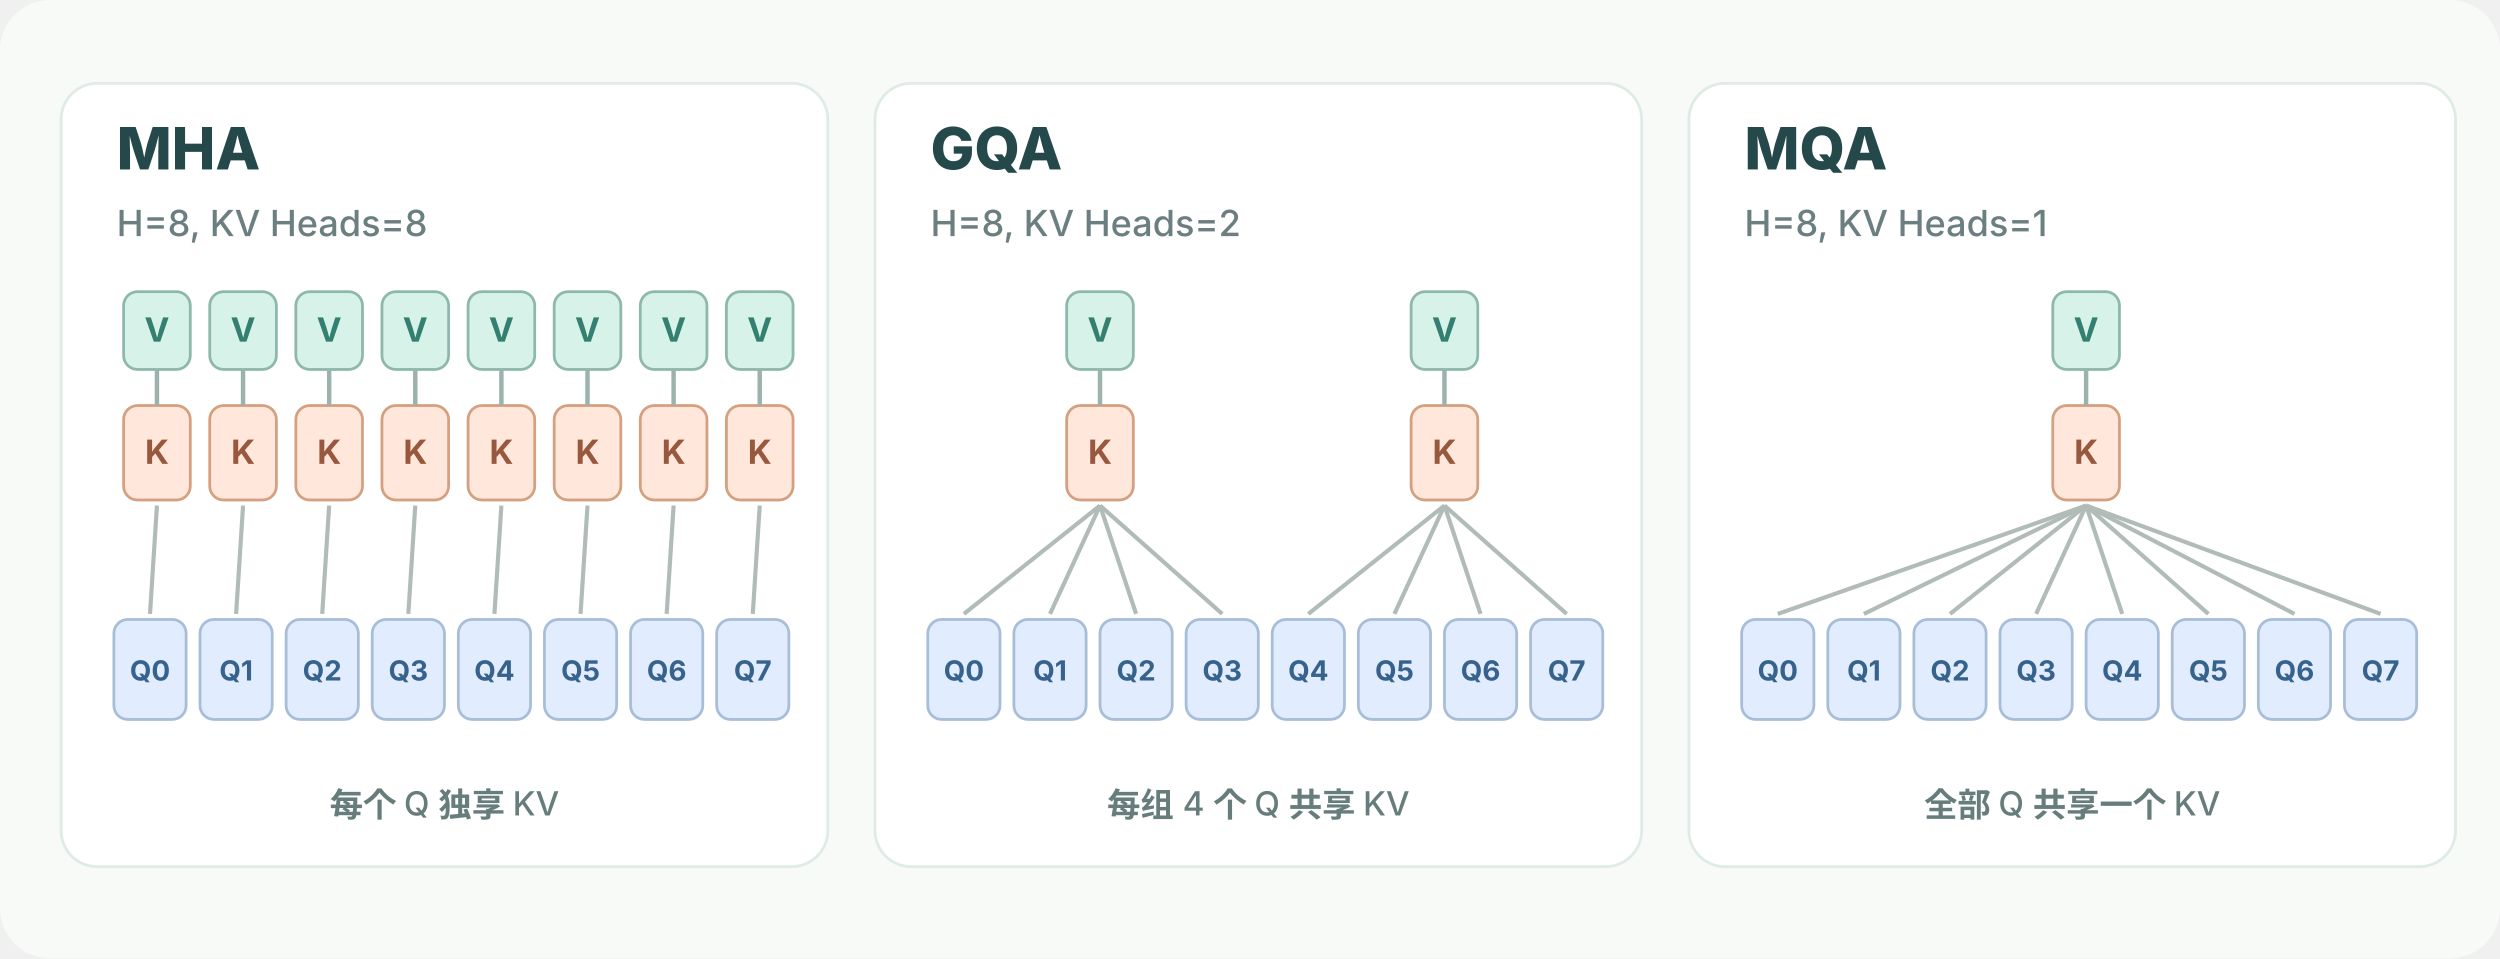
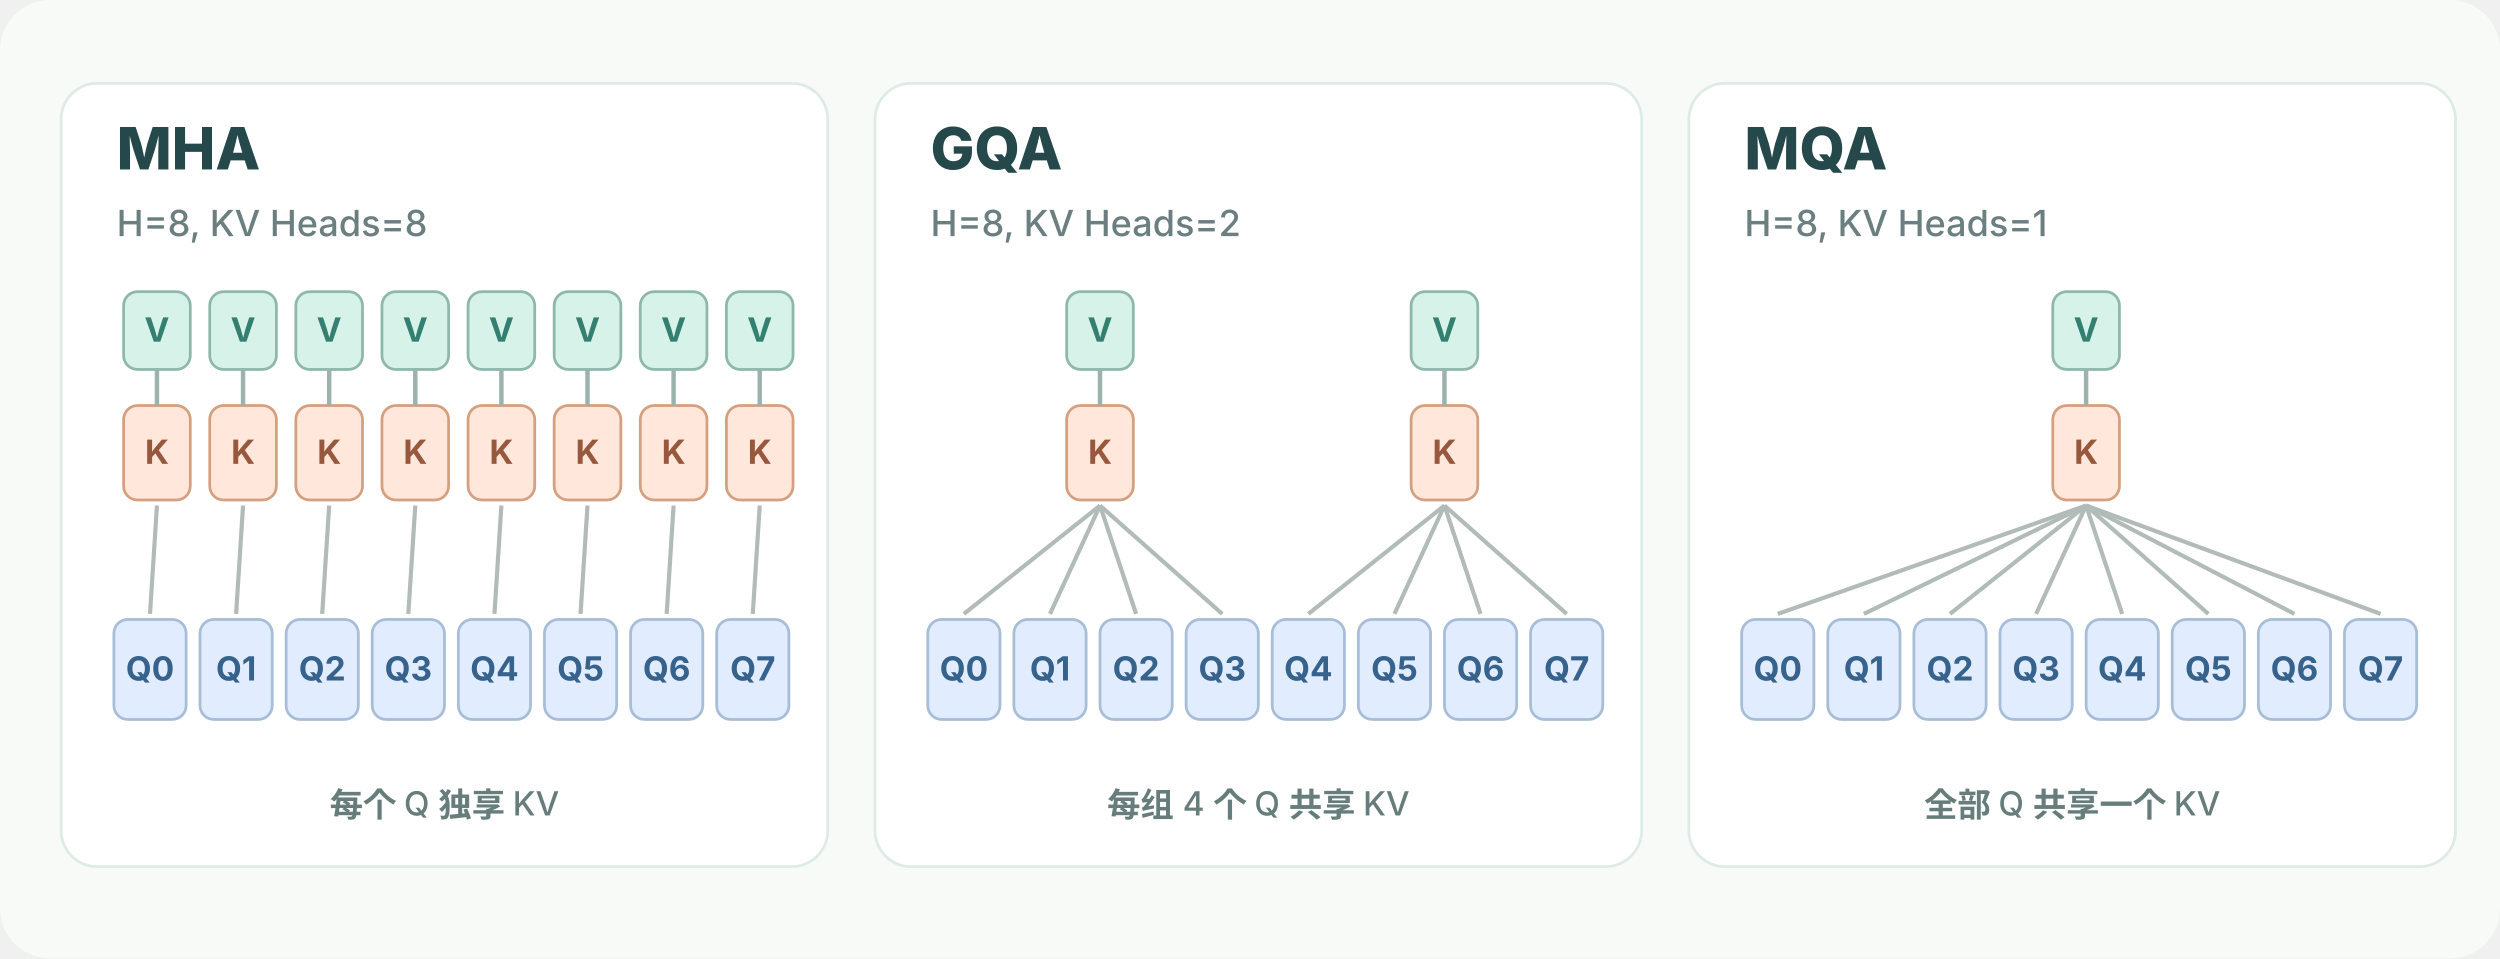
<svg xmlns="http://www.w3.org/2000/svg" viewBox="0 0 900 345" role="img" aria-label="三栏对比8个查询头分别使用8、2、1个键值头的共享结构" font-family="system-ui,-apple-system,'PingFang SC',sans-serif">
  <rect width="900" height="345" rx="18" fill="#f7faf7" />
  <rect x="22" y="30" width="276" height="282" rx="13" fill="#ffffff" stroke="#deebe7" />
  <text x="42" y="61" font-size="21" fill="#25494b" font-weight="800" text-anchor="start">MHA</text>
  <text x="42" y="85" font-size="13" fill="#6b7e80" font-weight="500" text-anchor="start">H=8, KV Heads=8</text>
  <rect x="41" y="223" width="26" height="36" rx="5" fill="#e1edff" stroke="#a8bdd8" />
-   <text x="54" y="245" font-size="10" fill="#37628c" font-weight="700" text-anchor="middle">Q0</text>
+   <text x="54" y="245" font-size="12" fill="#37628c" font-weight="700" text-anchor="middle">Q0</text>
  <line x1="54" y1="221" x2="56.5" y2="182" stroke="#b1bbb8" stroke-width="1.5" />
  <rect x="72" y="223" width="26" height="36" rx="5" fill="#e1edff" stroke="#a8bdd8" />
-   <text x="85" y="245" font-size="10" fill="#37628c" font-weight="700" text-anchor="middle">Q1</text>
+   <text x="85" y="245" font-size="12" fill="#37628c" font-weight="700" text-anchor="middle">Q1</text>
  <line x1="85" y1="221" x2="87.5" y2="182" stroke="#b1bbb8" stroke-width="1.5" />
  <rect x="103" y="223" width="26" height="36" rx="5" fill="#e1edff" stroke="#a8bdd8" />
-   <text x="116" y="245" font-size="10" fill="#37628c" font-weight="700" text-anchor="middle">Q2</text>
+   <text x="116" y="245" font-size="12" fill="#37628c" font-weight="700" text-anchor="middle">Q2</text>
  <line x1="116" y1="221" x2="118.5" y2="182" stroke="#b1bbb8" stroke-width="1.5" />
  <rect x="134" y="223" width="26" height="36" rx="5" fill="#e1edff" stroke="#a8bdd8" />
-   <text x="147" y="245" font-size="10" fill="#37628c" font-weight="700" text-anchor="middle">Q3</text>
+   <text x="147" y="245" font-size="12" fill="#37628c" font-weight="700" text-anchor="middle">Q3</text>
  <line x1="147" y1="221" x2="149.5" y2="182" stroke="#b1bbb8" stroke-width="1.5" />
  <rect x="165" y="223" width="26" height="36" rx="5" fill="#e1edff" stroke="#a8bdd8" />
-   <text x="178" y="245" font-size="10" fill="#37628c" font-weight="700" text-anchor="middle">Q4</text>
+   <text x="178" y="245" font-size="12" fill="#37628c" font-weight="700" text-anchor="middle">Q4</text>
  <line x1="178" y1="221" x2="180.5" y2="182" stroke="#b1bbb8" stroke-width="1.5" />
  <rect x="196" y="223" width="26" height="36" rx="5" fill="#e1edff" stroke="#a8bdd8" />
-   <text x="209" y="245" font-size="10" fill="#37628c" font-weight="700" text-anchor="middle">Q5</text>
+   <text x="209" y="245" font-size="12" fill="#37628c" font-weight="700" text-anchor="middle">Q5</text>
  <line x1="209" y1="221" x2="211.5" y2="182" stroke="#b1bbb8" stroke-width="1.5" />
  <rect x="227" y="223" width="26" height="36" rx="5" fill="#e1edff" stroke="#a8bdd8" />
-   <text x="240" y="245" font-size="10" fill="#37628c" font-weight="700" text-anchor="middle">Q6</text>
+   <text x="240" y="245" font-size="12" fill="#37628c" font-weight="700" text-anchor="middle">Q6</text>
  <line x1="240" y1="221" x2="242.5" y2="182" stroke="#b1bbb8" stroke-width="1.5" />
  <rect x="258" y="223" width="26" height="36" rx="5" fill="#e1edff" stroke="#a8bdd8" />
-   <text x="271" y="245" font-size="10" fill="#37628c" font-weight="700" text-anchor="middle">Q7</text>
+   <text x="271" y="245" font-size="12" fill="#37628c" font-weight="700" text-anchor="middle">Q7</text>
  <line x1="271" y1="221" x2="273.5" y2="182" stroke="#b1bbb8" stroke-width="1.5" />
  <rect x="44.5" y="146" width="24" height="34" rx="5" fill="#ffe8db" stroke="#d4a080" />
  <text x="56.5" y="167" font-size="12" fill="#98583d" font-weight="750" text-anchor="middle">K</text>
  <rect x="44.5" y="105" width="24" height="28" rx="5" fill="#d7f2e9" stroke="#8eb8ab" />
  <text x="56.5" y="123" font-size="12" fill="#337f70" font-weight="750" text-anchor="middle">V</text>
  <line x1="56.5" y1="133" x2="56.5" y2="146" stroke="#9cb2ad" stroke-width="1.6" />
  <rect x="75.5" y="146" width="24" height="34" rx="5" fill="#ffe8db" stroke="#d4a080" />
  <text x="87.5" y="167" font-size="12" fill="#98583d" font-weight="750" text-anchor="middle">K</text>
  <rect x="75.5" y="105" width="24" height="28" rx="5" fill="#d7f2e9" stroke="#8eb8ab" />
  <text x="87.5" y="123" font-size="12" fill="#337f70" font-weight="750" text-anchor="middle">V</text>
  <line x1="87.5" y1="133" x2="87.5" y2="146" stroke="#9cb2ad" stroke-width="1.6" />
  <rect x="106.5" y="146" width="24" height="34" rx="5" fill="#ffe8db" stroke="#d4a080" />
  <text x="118.5" y="167" font-size="12" fill="#98583d" font-weight="750" text-anchor="middle">K</text>
  <rect x="106.5" y="105" width="24" height="28" rx="5" fill="#d7f2e9" stroke="#8eb8ab" />
  <text x="118.5" y="123" font-size="12" fill="#337f70" font-weight="750" text-anchor="middle">V</text>
  <line x1="118.5" y1="133" x2="118.5" y2="146" stroke="#9cb2ad" stroke-width="1.6" />
  <rect x="137.5" y="146" width="24" height="34" rx="5" fill="#ffe8db" stroke="#d4a080" />
  <text x="149.5" y="167" font-size="12" fill="#98583d" font-weight="750" text-anchor="middle">K</text>
  <rect x="137.5" y="105" width="24" height="28" rx="5" fill="#d7f2e9" stroke="#8eb8ab" />
  <text x="149.5" y="123" font-size="12" fill="#337f70" font-weight="750" text-anchor="middle">V</text>
  <line x1="149.5" y1="133" x2="149.5" y2="146" stroke="#9cb2ad" stroke-width="1.6" />
  <rect x="168.5" y="146" width="24" height="34" rx="5" fill="#ffe8db" stroke="#d4a080" />
  <text x="180.5" y="167" font-size="12" fill="#98583d" font-weight="750" text-anchor="middle">K</text>
  <rect x="168.5" y="105" width="24" height="28" rx="5" fill="#d7f2e9" stroke="#8eb8ab" />
  <text x="180.5" y="123" font-size="12" fill="#337f70" font-weight="750" text-anchor="middle">V</text>
  <line x1="180.5" y1="133" x2="180.5" y2="146" stroke="#9cb2ad" stroke-width="1.6" />
  <rect x="199.5" y="146" width="24" height="34" rx="5" fill="#ffe8db" stroke="#d4a080" />
  <text x="211.5" y="167" font-size="12" fill="#98583d" font-weight="750" text-anchor="middle">K</text>
  <rect x="199.5" y="105" width="24" height="28" rx="5" fill="#d7f2e9" stroke="#8eb8ab" />
  <text x="211.5" y="123" font-size="12" fill="#337f70" font-weight="750" text-anchor="middle">V</text>
  <line x1="211.5" y1="133" x2="211.5" y2="146" stroke="#9cb2ad" stroke-width="1.6" />
  <rect x="230.5" y="146" width="24" height="34" rx="5" fill="#ffe8db" stroke="#d4a080" />
  <text x="242.5" y="167" font-size="12" fill="#98583d" font-weight="750" text-anchor="middle">K</text>
  <rect x="230.5" y="105" width="24" height="28" rx="5" fill="#d7f2e9" stroke="#8eb8ab" />
  <text x="242.5" y="123" font-size="12" fill="#337f70" font-weight="750" text-anchor="middle">V</text>
  <line x1="242.5" y1="133" x2="242.5" y2="146" stroke="#9cb2ad" stroke-width="1.6" />
  <rect x="261.5" y="146" width="24" height="34" rx="5" fill="#ffe8db" stroke="#d4a080" />
  <text x="273.5" y="167" font-size="12" fill="#98583d" font-weight="750" text-anchor="middle">K</text>
  <rect x="261.5" y="105" width="24" height="28" rx="5" fill="#d7f2e9" stroke="#8eb8ab" />
  <text x="273.5" y="123" font-size="12" fill="#337f70" font-weight="750" text-anchor="middle">V</text>
  <line x1="273.5" y1="133" x2="273.5" y2="146" stroke="#9cb2ad" stroke-width="1.6" />
  <text x="160" y="294" font-size="12" fill="#667d7c" font-weight="550" text-anchor="middle">每个 Q 独享 KV</text>
  <rect x="315" y="30" width="276" height="282" rx="13" fill="#ffffff" stroke="#deebe7" />
  <text x="335" y="61" font-size="21" fill="#25494b" font-weight="800" text-anchor="start">GQA</text>
  <text x="335" y="85" font-size="13" fill="#6b7e80" font-weight="500" text-anchor="start">H=8, KV Heads=2</text>
  <rect x="334" y="223" width="26" height="36" rx="5" fill="#e1edff" stroke="#a8bdd8" />
-   <text x="347" y="245" font-size="10" fill="#37628c" font-weight="700" text-anchor="middle">Q0</text>
+   <text x="347" y="245" font-size="12" fill="#37628c" font-weight="700" text-anchor="middle">Q0</text>
  <line x1="347" y1="221" x2="396" y2="182" stroke="#b1bbb8" stroke-width="1.5" />
  <rect x="365" y="223" width="26" height="36" rx="5" fill="#e1edff" stroke="#a8bdd8" />
-   <text x="378" y="245" font-size="10" fill="#37628c" font-weight="700" text-anchor="middle">Q1</text>
+   <text x="378" y="245" font-size="12" fill="#37628c" font-weight="700" text-anchor="middle">Q1</text>
  <line x1="378" y1="221" x2="396" y2="182" stroke="#b1bbb8" stroke-width="1.5" />
  <rect x="396" y="223" width="26" height="36" rx="5" fill="#e1edff" stroke="#a8bdd8" />
-   <text x="409" y="245" font-size="10" fill="#37628c" font-weight="700" text-anchor="middle">Q2</text>
+   <text x="409" y="245" font-size="12" fill="#37628c" font-weight="700" text-anchor="middle">Q2</text>
  <line x1="409" y1="221" x2="396" y2="182" stroke="#b1bbb8" stroke-width="1.5" />
  <rect x="427" y="223" width="26" height="36" rx="5" fill="#e1edff" stroke="#a8bdd8" />
-   <text x="440" y="245" font-size="10" fill="#37628c" font-weight="700" text-anchor="middle">Q3</text>
+   <text x="440" y="245" font-size="12" fill="#37628c" font-weight="700" text-anchor="middle">Q3</text>
  <line x1="440" y1="221" x2="396" y2="182" stroke="#b1bbb8" stroke-width="1.5" />
  <rect x="458" y="223" width="26" height="36" rx="5" fill="#e1edff" stroke="#a8bdd8" />
-   <text x="471" y="245" font-size="10" fill="#37628c" font-weight="700" text-anchor="middle">Q4</text>
+   <text x="471" y="245" font-size="12" fill="#37628c" font-weight="700" text-anchor="middle">Q4</text>
  <line x1="471" y1="221" x2="520" y2="182" stroke="#b1bbb8" stroke-width="1.5" />
  <rect x="489" y="223" width="26" height="36" rx="5" fill="#e1edff" stroke="#a8bdd8" />
-   <text x="502" y="245" font-size="10" fill="#37628c" font-weight="700" text-anchor="middle">Q5</text>
+   <text x="502" y="245" font-size="12" fill="#37628c" font-weight="700" text-anchor="middle">Q5</text>
  <line x1="502" y1="221" x2="520" y2="182" stroke="#b1bbb8" stroke-width="1.5" />
  <rect x="520" y="223" width="26" height="36" rx="5" fill="#e1edff" stroke="#a8bdd8" />
-   <text x="533" y="245" font-size="10" fill="#37628c" font-weight="700" text-anchor="middle">Q6</text>
+   <text x="533" y="245" font-size="12" fill="#37628c" font-weight="700" text-anchor="middle">Q6</text>
  <line x1="533" y1="221" x2="520" y2="182" stroke="#b1bbb8" stroke-width="1.5" />
  <rect x="551" y="223" width="26" height="36" rx="5" fill="#e1edff" stroke="#a8bdd8" />
-   <text x="564" y="245" font-size="10" fill="#37628c" font-weight="700" text-anchor="middle">Q7</text>
+   <text x="564" y="245" font-size="12" fill="#37628c" font-weight="700" text-anchor="middle">Q7</text>
  <line x1="564" y1="221" x2="520" y2="182" stroke="#b1bbb8" stroke-width="1.5" />
  <rect x="384" y="146" width="24" height="34" rx="5" fill="#ffe8db" stroke="#d4a080" />
  <text x="396" y="167" font-size="12" fill="#98583d" font-weight="750" text-anchor="middle">K</text>
  <rect x="384" y="105" width="24" height="28" rx="5" fill="#d7f2e9" stroke="#8eb8ab" />
  <text x="396" y="123" font-size="12" fill="#337f70" font-weight="750" text-anchor="middle">V</text>
  <line x1="396" y1="133" x2="396" y2="146" stroke="#9cb2ad" stroke-width="1.6" />
  <rect x="508" y="146" width="24" height="34" rx="5" fill="#ffe8db" stroke="#d4a080" />
  <text x="520" y="167" font-size="12" fill="#98583d" font-weight="750" text-anchor="middle">K</text>
  <rect x="508" y="105" width="24" height="28" rx="5" fill="#d7f2e9" stroke="#8eb8ab" />
  <text x="520" y="123" font-size="12" fill="#337f70" font-weight="750" text-anchor="middle">V</text>
  <line x1="520" y1="133" x2="520" y2="146" stroke="#9cb2ad" stroke-width="1.6" />
  <text x="453" y="294" font-size="12" fill="#667d7c" font-weight="550" text-anchor="middle">每组 4 个 Q 共享 KV</text>
  <rect x="608" y="30" width="276" height="282" rx="13" fill="#ffffff" stroke="#deebe7" />
  <text x="628" y="61" font-size="21" fill="#25494b" font-weight="800" text-anchor="start">MQA</text>
  <text x="628" y="85" font-size="13" fill="#6b7e80" font-weight="500" text-anchor="start">H=8, KV Heads=1</text>
  <rect x="627" y="223" width="26" height="36" rx="5" fill="#e1edff" stroke="#a8bdd8" />
-   <text x="640" y="245" font-size="10" fill="#37628c" font-weight="700" text-anchor="middle">Q0</text>
+   <text x="640" y="245" font-size="12" fill="#37628c" font-weight="700" text-anchor="middle">Q0</text>
  <line x1="640" y1="221" x2="751" y2="182" stroke="#b1bbb8" stroke-width="1.5" />
  <rect x="658" y="223" width="26" height="36" rx="5" fill="#e1edff" stroke="#a8bdd8" />
-   <text x="671" y="245" font-size="10" fill="#37628c" font-weight="700" text-anchor="middle">Q1</text>
+   <text x="671" y="245" font-size="12" fill="#37628c" font-weight="700" text-anchor="middle">Q1</text>
  <line x1="671" y1="221" x2="751" y2="182" stroke="#b1bbb8" stroke-width="1.5" />
  <rect x="689" y="223" width="26" height="36" rx="5" fill="#e1edff" stroke="#a8bdd8" />
-   <text x="702" y="245" font-size="10" fill="#37628c" font-weight="700" text-anchor="middle">Q2</text>
+   <text x="702" y="245" font-size="12" fill="#37628c" font-weight="700" text-anchor="middle">Q2</text>
  <line x1="702" y1="221" x2="751" y2="182" stroke="#b1bbb8" stroke-width="1.5" />
  <rect x="720" y="223" width="26" height="36" rx="5" fill="#e1edff" stroke="#a8bdd8" />
-   <text x="733" y="245" font-size="10" fill="#37628c" font-weight="700" text-anchor="middle">Q3</text>
+   <text x="733" y="245" font-size="12" fill="#37628c" font-weight="700" text-anchor="middle">Q3</text>
  <line x1="733" y1="221" x2="751" y2="182" stroke="#b1bbb8" stroke-width="1.5" />
  <rect x="751" y="223" width="26" height="36" rx="5" fill="#e1edff" stroke="#a8bdd8" />
-   <text x="764" y="245" font-size="10" fill="#37628c" font-weight="700" text-anchor="middle">Q4</text>
+   <text x="764" y="245" font-size="12" fill="#37628c" font-weight="700" text-anchor="middle">Q4</text>
  <line x1="764" y1="221" x2="751" y2="182" stroke="#b1bbb8" stroke-width="1.5" />
  <rect x="782" y="223" width="26" height="36" rx="5" fill="#e1edff" stroke="#a8bdd8" />
-   <text x="795" y="245" font-size="10" fill="#37628c" font-weight="700" text-anchor="middle">Q5</text>
+   <text x="795" y="245" font-size="12" fill="#37628c" font-weight="700" text-anchor="middle">Q5</text>
  <line x1="795" y1="221" x2="751" y2="182" stroke="#b1bbb8" stroke-width="1.5" />
  <rect x="813" y="223" width="26" height="36" rx="5" fill="#e1edff" stroke="#a8bdd8" />
-   <text x="826" y="245" font-size="10" fill="#37628c" font-weight="700" text-anchor="middle">Q6</text>
+   <text x="826" y="245" font-size="12" fill="#37628c" font-weight="700" text-anchor="middle">Q6</text>
  <line x1="826" y1="221" x2="751" y2="182" stroke="#b1bbb8" stroke-width="1.5" />
  <rect x="844" y="223" width="26" height="36" rx="5" fill="#e1edff" stroke="#a8bdd8" />
-   <text x="857" y="245" font-size="10" fill="#37628c" font-weight="700" text-anchor="middle">Q7</text>
+   <text x="857" y="245" font-size="12" fill="#37628c" font-weight="700" text-anchor="middle">Q7</text>
  <line x1="857" y1="221" x2="751" y2="182" stroke="#b1bbb8" stroke-width="1.5" />
  <rect x="739" y="146" width="24" height="34" rx="5" fill="#ffe8db" stroke="#d4a080" />
  <text x="751" y="167" font-size="12" fill="#98583d" font-weight="750" text-anchor="middle">K</text>
  <rect x="739" y="105" width="24" height="28" rx="5" fill="#d7f2e9" stroke="#8eb8ab" />
  <text x="751" y="123" font-size="12" fill="#337f70" font-weight="750" text-anchor="middle">V</text>
  <line x1="751" y1="133" x2="751" y2="146" stroke="#9cb2ad" stroke-width="1.6" />
  <text x="746" y="294" font-size="12" fill="#667d7c" font-weight="550" text-anchor="middle">全部 Q 共享一个 KV</text>
</svg>
